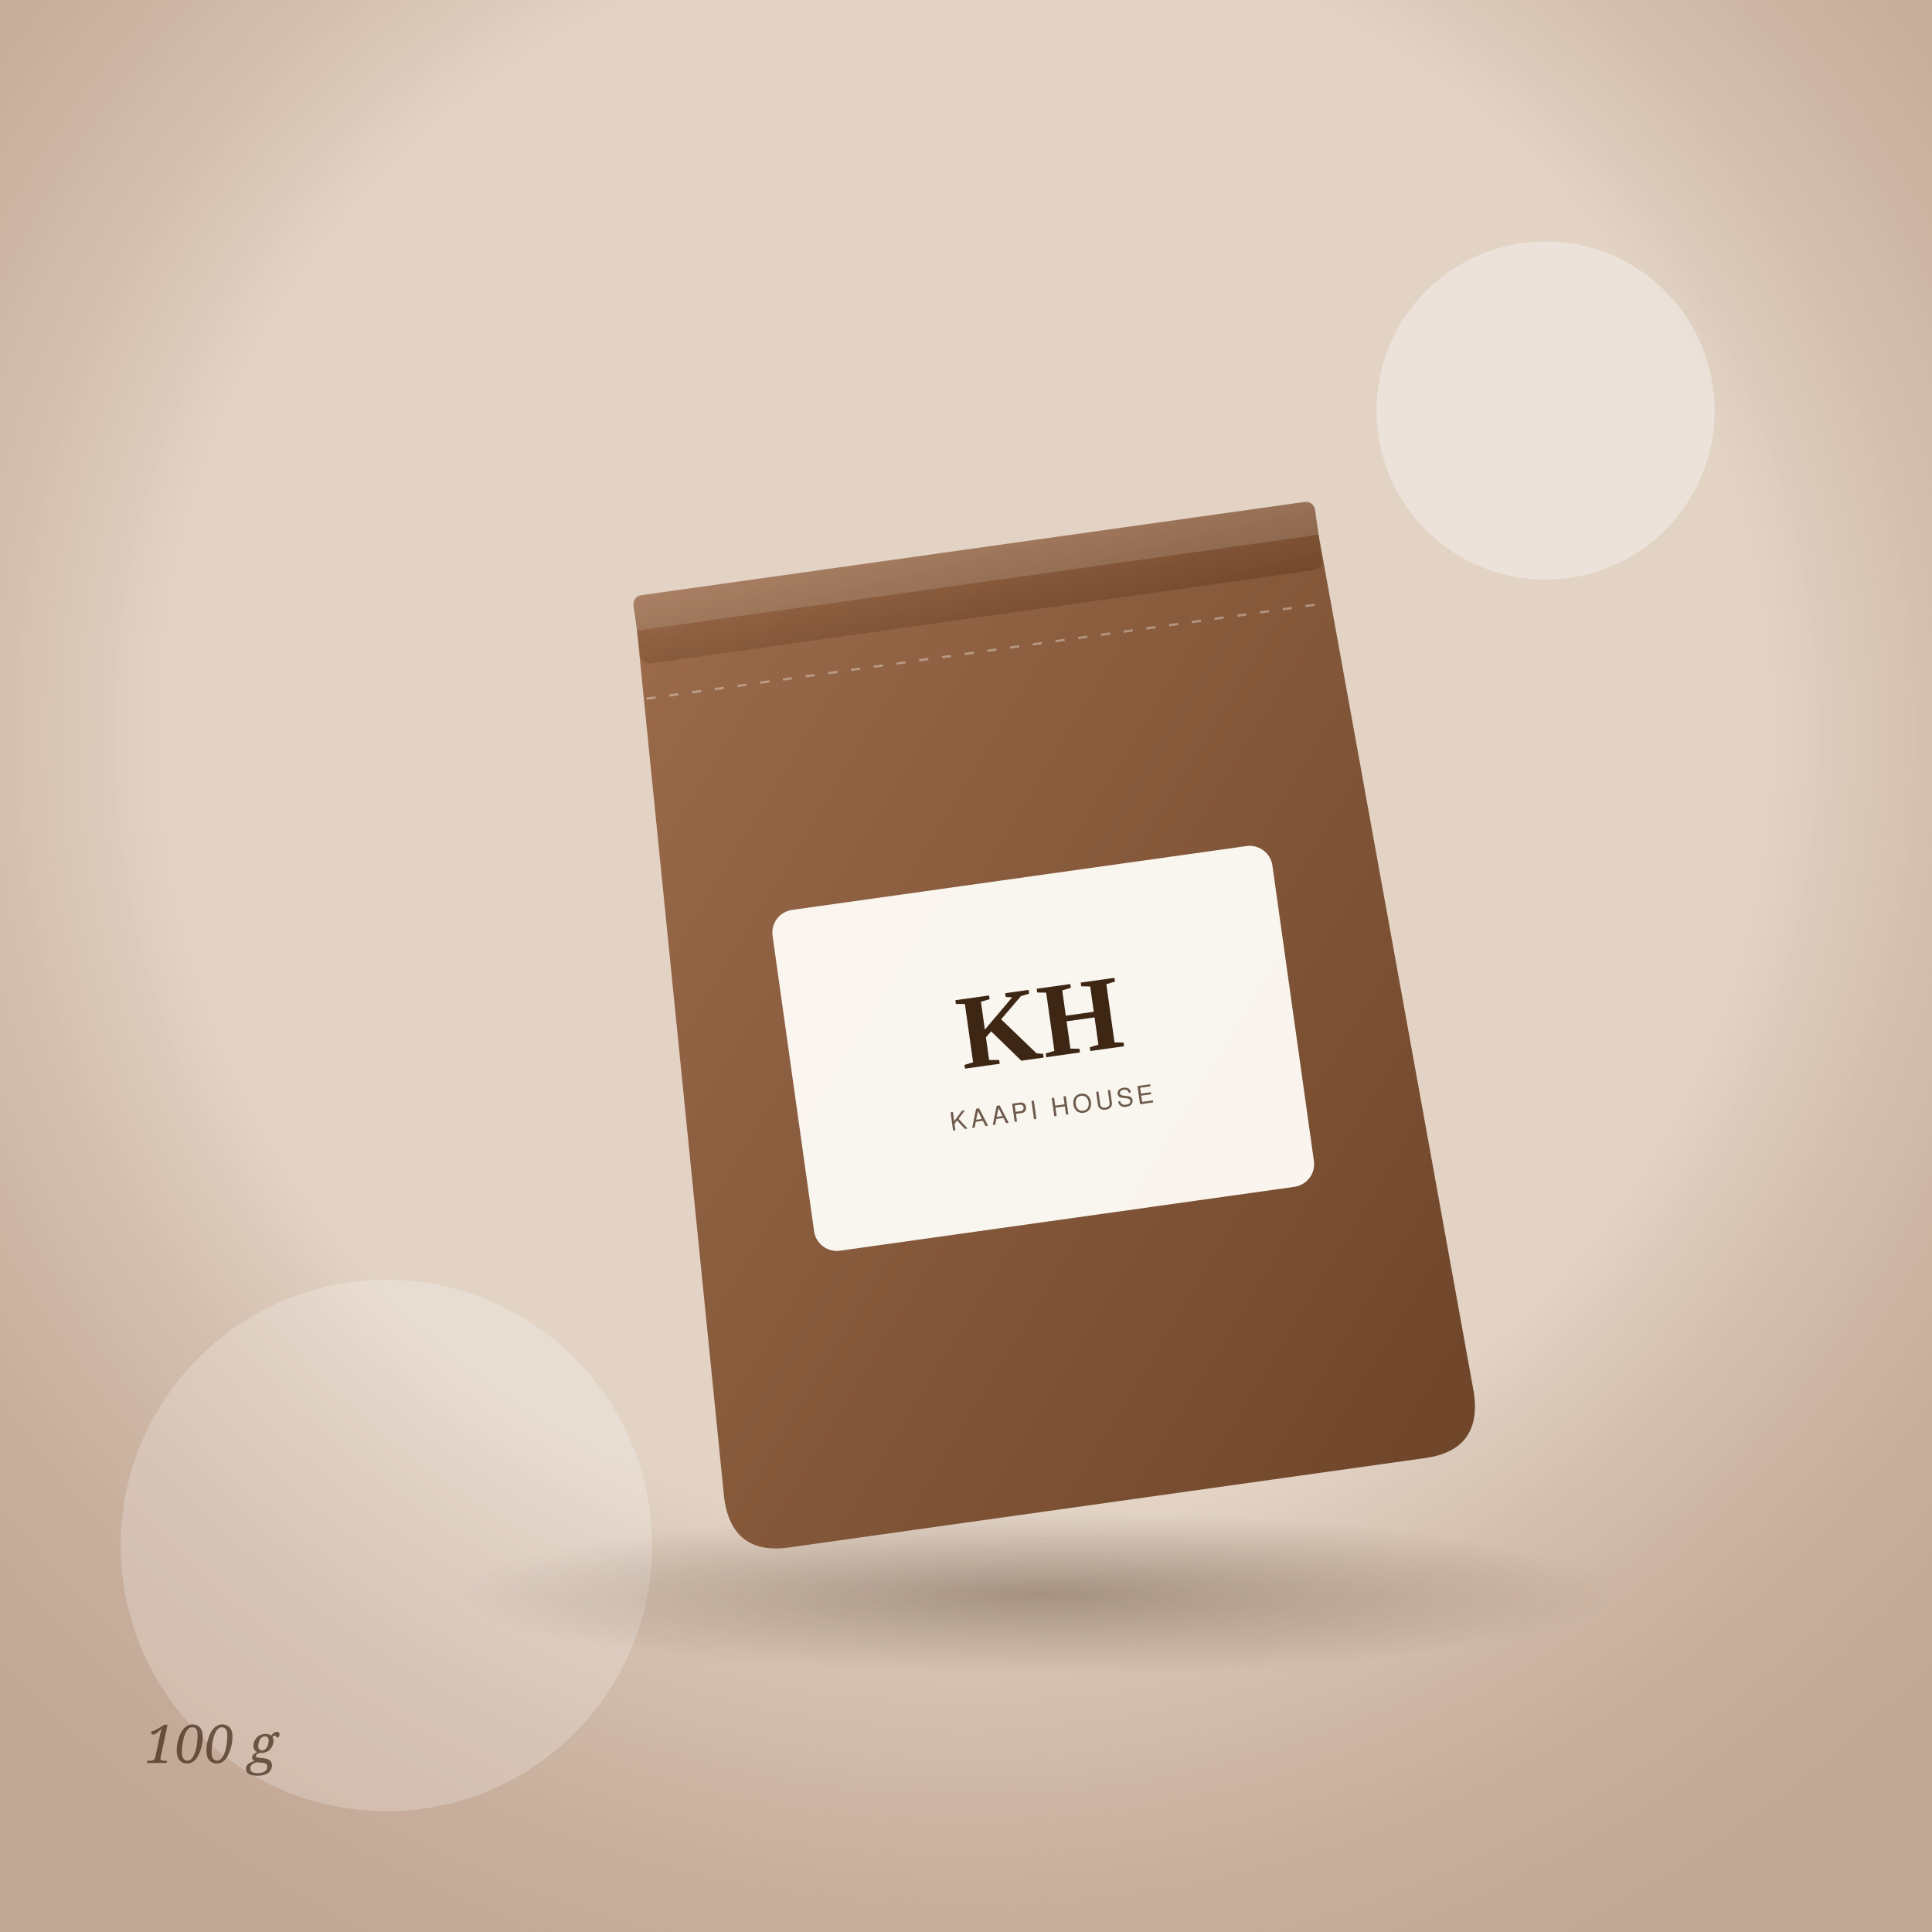
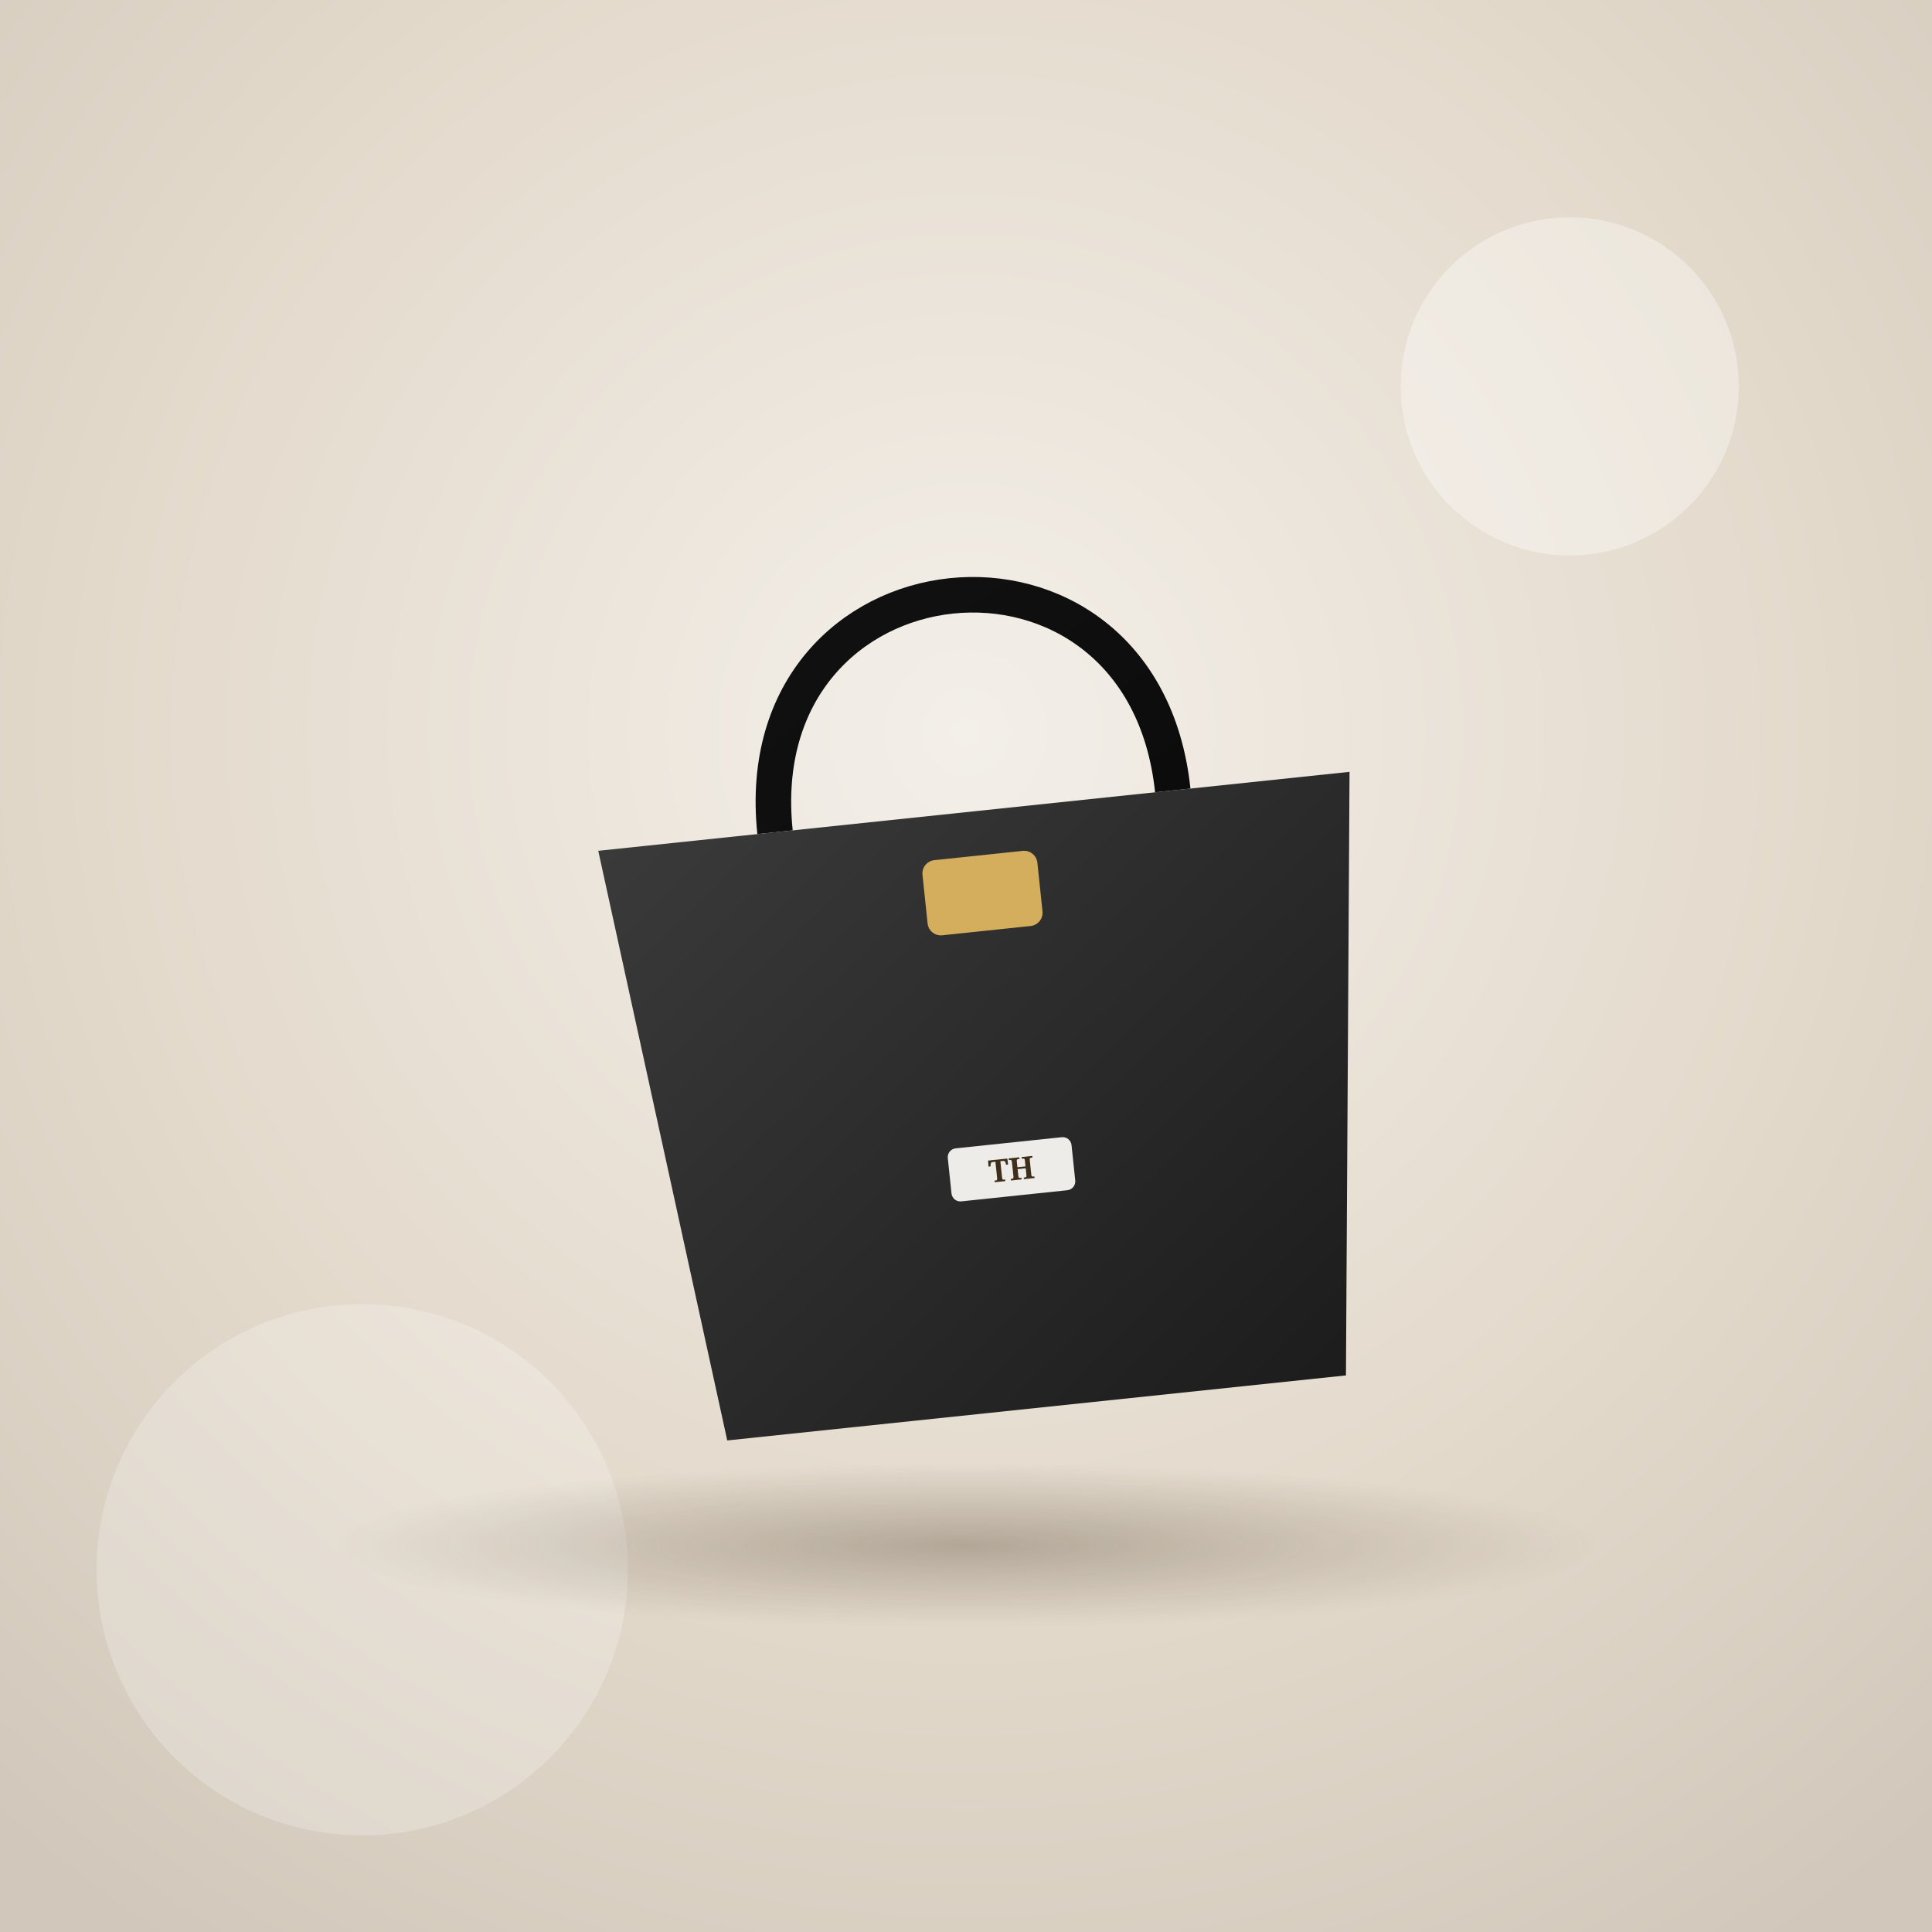
- <svg xmlns="http://www.w3.org/2000/svg" viewBox="0 0 800 800" width="800" height="800" role="img" aria-label="Arabica Instant Coffee">
+ <svg xmlns="http://www.w3.org/2000/svg" viewBox="0 0 800 800" width="800" height="800" role="img" aria-label="Women's Structured Tote Bag">
  <defs>
    <radialGradient id="bg" cx="50%" cy="38%" r="75%">
-       <stop offset="0" stop-color="#E2D3C5" />
-       <stop offset=".55" stop-color="#E2D3C5" />
-       <stop offset="1" stop-color="#9B6B4B" stop-opacity="0.55" />
+       <stop offset="0" stop-color="#F3EFE9" />
+       <stop offset=".6" stop-color="#E3D9CB" />
+       <stop offset="1" stop-color="#d1c8bb" />
    </radialGradient>
-     <linearGradient id="body" x1="0" y1="0" x2="1" y2="1">
-       <stop offset="0" stop-color="#9B6B4B" />
-       <stop offset="1" stop-color="#6E4529" />
+     <linearGradient id="b" x1="0" y1="0" x2="1" y2="1">
+       <stop offset="0" stop-color="#3a3a3a" />
+       <stop offset="1" stop-color="#1b1b1b" />
+     </linearGradient>
+     <linearGradient id="d" x1="0" y1="0" x2="1" y2="1">
+       <stop offset="0" stop-color="#111111" />
+       <stop offset="1" stop-color="#0c0c0c" />
    </linearGradient>
    <linearGradient id="gold" x1="0" y1="0" x2="1" y2="1">
      <stop offset="0" stop-color="#E8CF8D" />
      <stop offset="1" stop-color="#A9843A" />
    </linearGradient>
    <linearGradient id="ink" x1="0" y1="0" x2="0" y2="1">
-       <stop offset="0" stop-color="#3E2614" />
-       <stop offset="1" stop-color="#3E2614" />
+       <stop offset="0" stop-color="#3E2E1A" />
+       <stop offset="1" stop-color="#3E2E1A" />
    </linearGradient>
    <radialGradient id="shadow">
-       <stop offset="0" stop-color="#3E2614" stop-opacity=".35" />
-       <stop offset="1" stop-color="#3E2614" stop-opacity="0" />
+       <stop offset="0" stop-color="#3E2E1A" stop-opacity=".3" />
+       <stop offset="1" stop-color="#3E2E1A" stop-opacity="0" />
    </radialGradient>
  </defs>
  <rect width="800" height="800" fill="url(#bg)" />
-   <circle cx="640" cy="170" r="70" fill="#fff" opacity=".35" />
-   <circle cx="160" cy="640" r="110" fill="#fff" opacity=".22" />
-   <text x="60" y="730" font-family="Georgia, serif" font-size="22" font-style="italic" fill="#3E2614" opacity=".7">100 g</text>
-   <ellipse cx="430" cy="660" rx="240" ry="34" fill="url(#shadow)" />
-   <g transform="translate(430 420) rotate(-8) scale(.95)">
-     <path d="M-150,-190 L150,-190 L165,190 Q165,215 140,215 L-140,215 Q-165,215 -165,190 Z" fill="url(#body)" />
-     <rect x="-150" y="-205" width="300" height="30" rx="4" fill="url(#body)" opacity=".8" />
-     <line x1="-150" x2="150" y1="-160" y2="-160" stroke="#fff" stroke-opacity=".35" stroke-dasharray="4 6" />
-     <rect x="-110" y="-60" width="220" height="150" rx="10" fill="#FFFDF8" opacity=".95" />
-     <text x="0" y="19" text-anchor="middle" font-family="Georgia, 'Times New Roman', serif" font-size="46" font-weight="700" fill="url(#ink)">KH</text>
-     <text x="0" y="45" text-anchor="middle" font-family="Helvetica, Arial, sans-serif" font-size="11" letter-spacing="1.5" fill="url(#ink)" opacity=".75">KAAPI HOUSE</text>
-     <line x1="-88" x2="88" y1="-42" y2="-42" stroke="url(#ink)" stroke-width="1" opacity=".3" />
+   <circle cx="650" cy="160" r="70" fill="#fff" opacity=".35" />
+   <circle cx="150" cy="650" r="110" fill="#fff" opacity=".22" />
+   <ellipse cx="400" cy="640" rx="260" ry="34" fill="url(#shadow)" />
+   <g transform="translate(410 400) rotate(-6) scale(.92)">
+     <g transform="translate(0 20)">
+       <path d="M-90,-90 C-90,-220 90,-220 90,-90" fill="none" stroke="url(#d)" stroke-width="16" />
+       <path d="M-170,-90 L170,-90 L140,180 L-140,180 Z" fill="url(#b)" />
+       <path d="M-160,-50 L160,-50" stroke="url(#d)" stroke-width="4" opacity=".4" />
+       <rect x="-26" y="-70" width="52" height="34" rx="6" fill="#D4AE5C" />
+       <rect x="-28" y="60" width="56" height="24" rx="4" fill="#FFFDF8" opacity=".92" />
+       <text x="0" y="77" text-anchor="middle" font-family="Georgia, serif" font-size="14" font-weight="700" fill="url(#ink)">TH</text>
+     </g>
  </g>
</svg>
